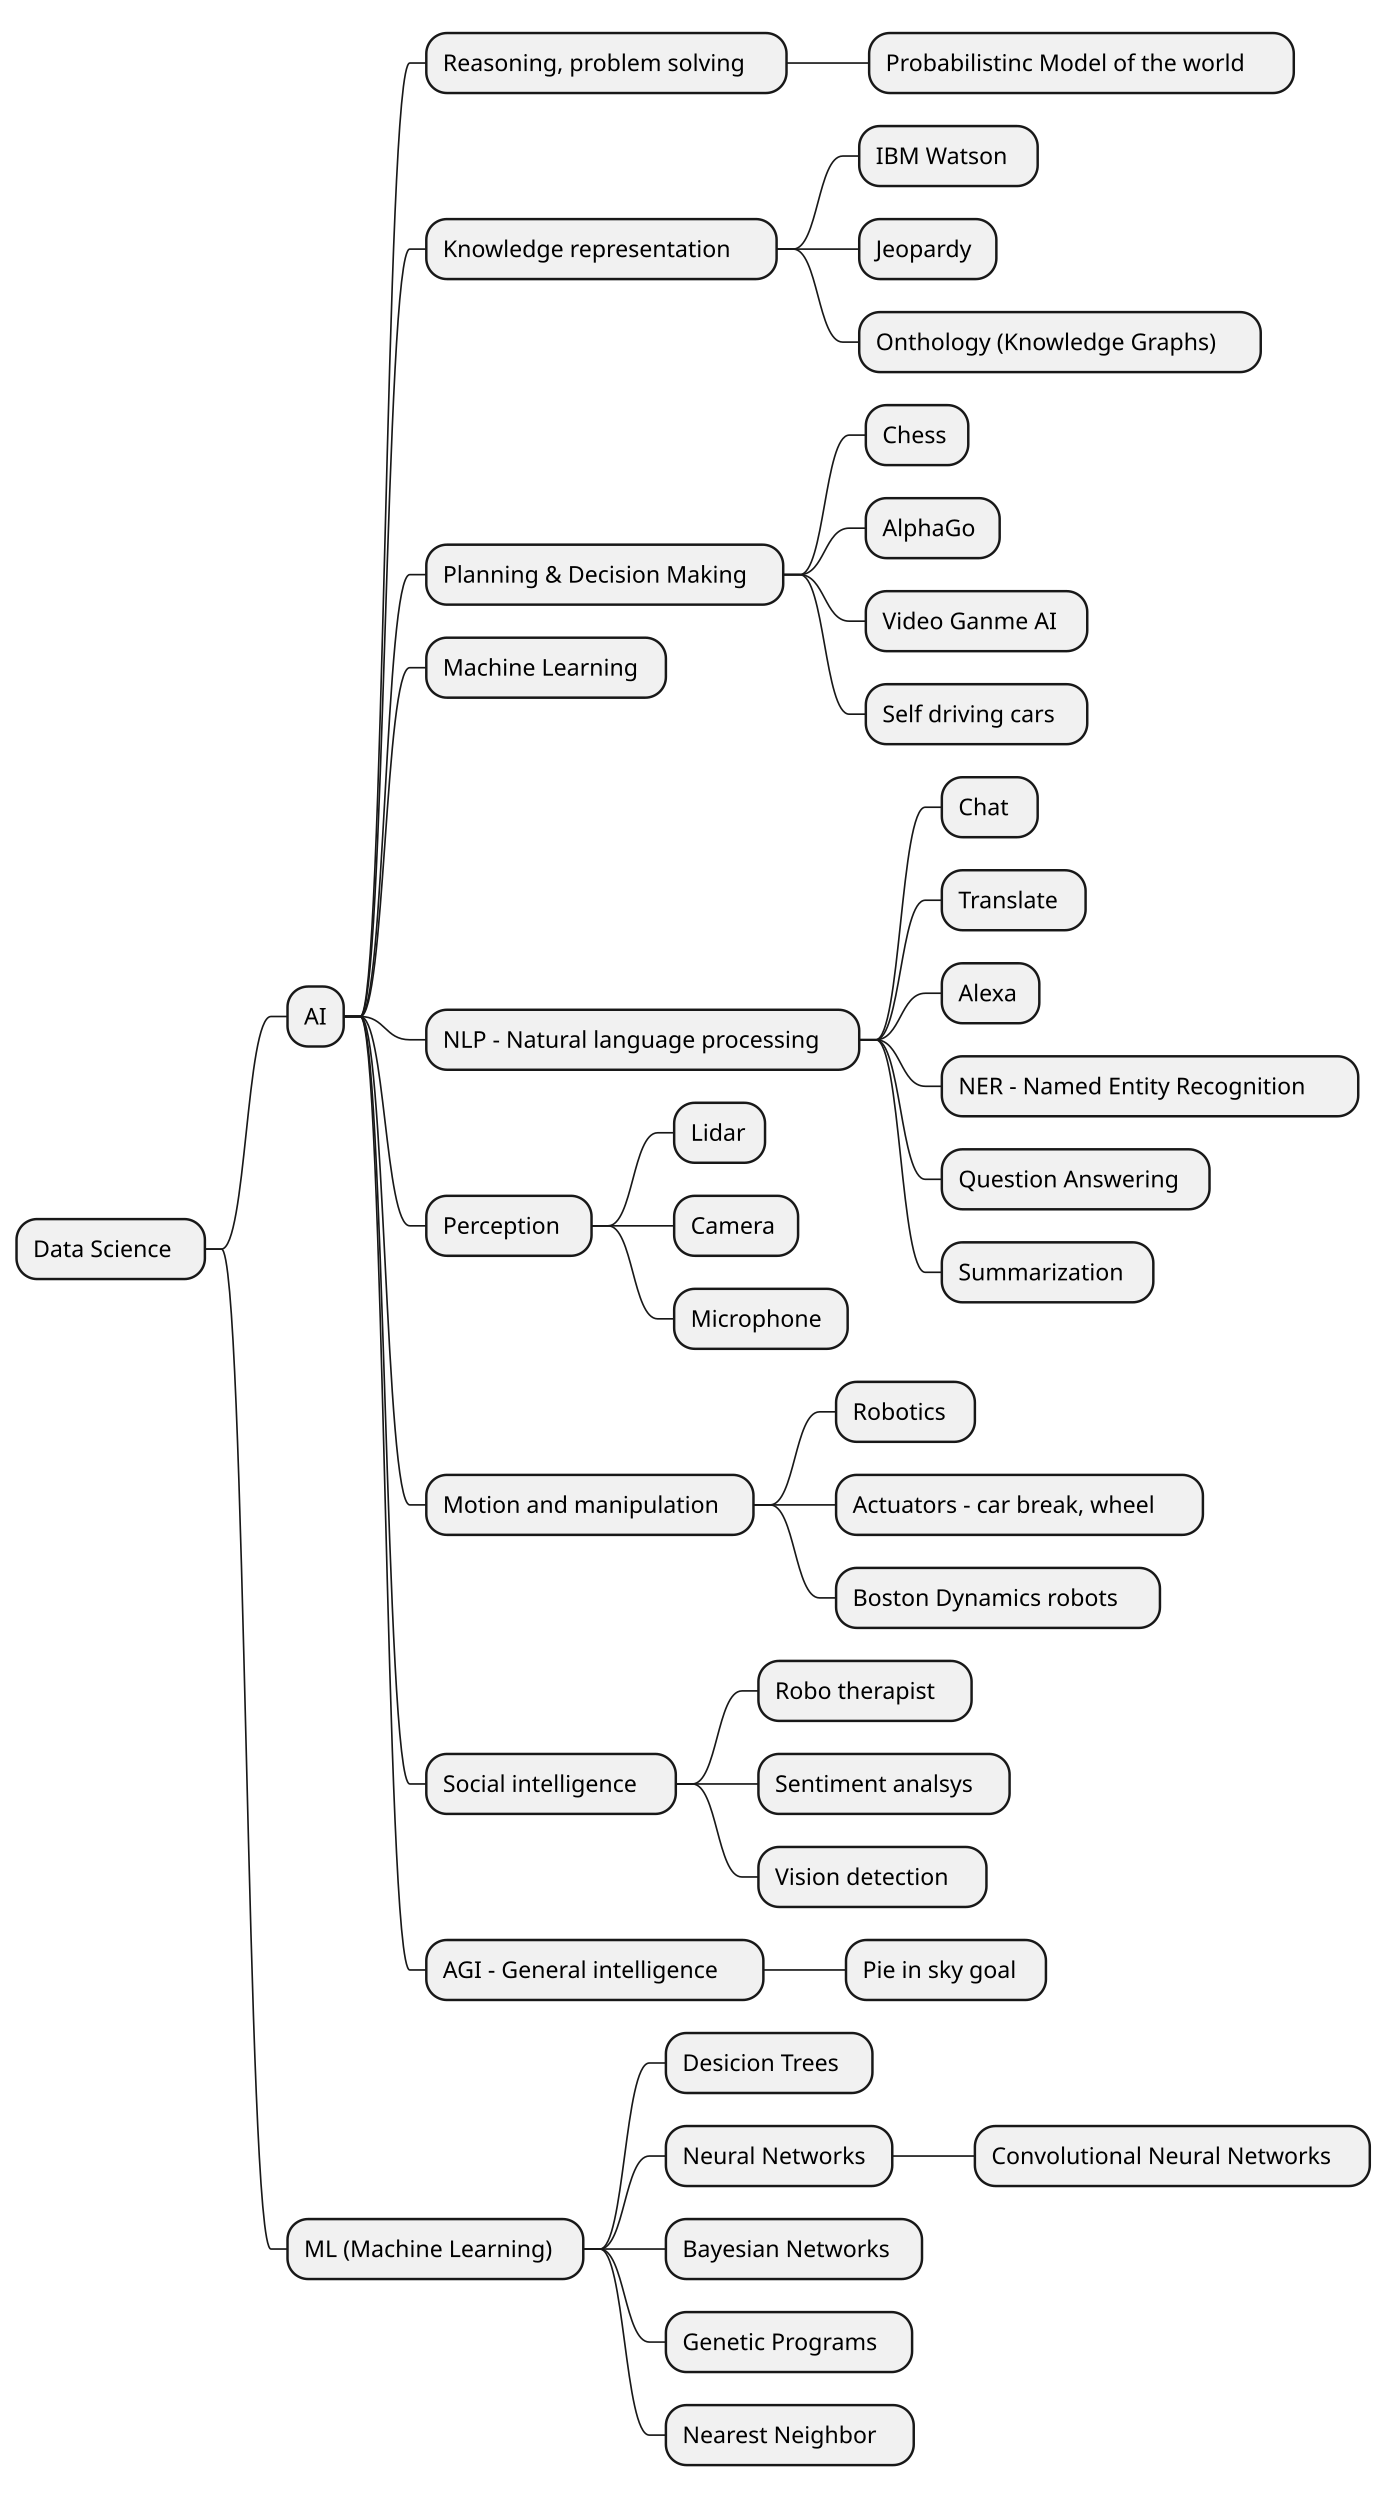
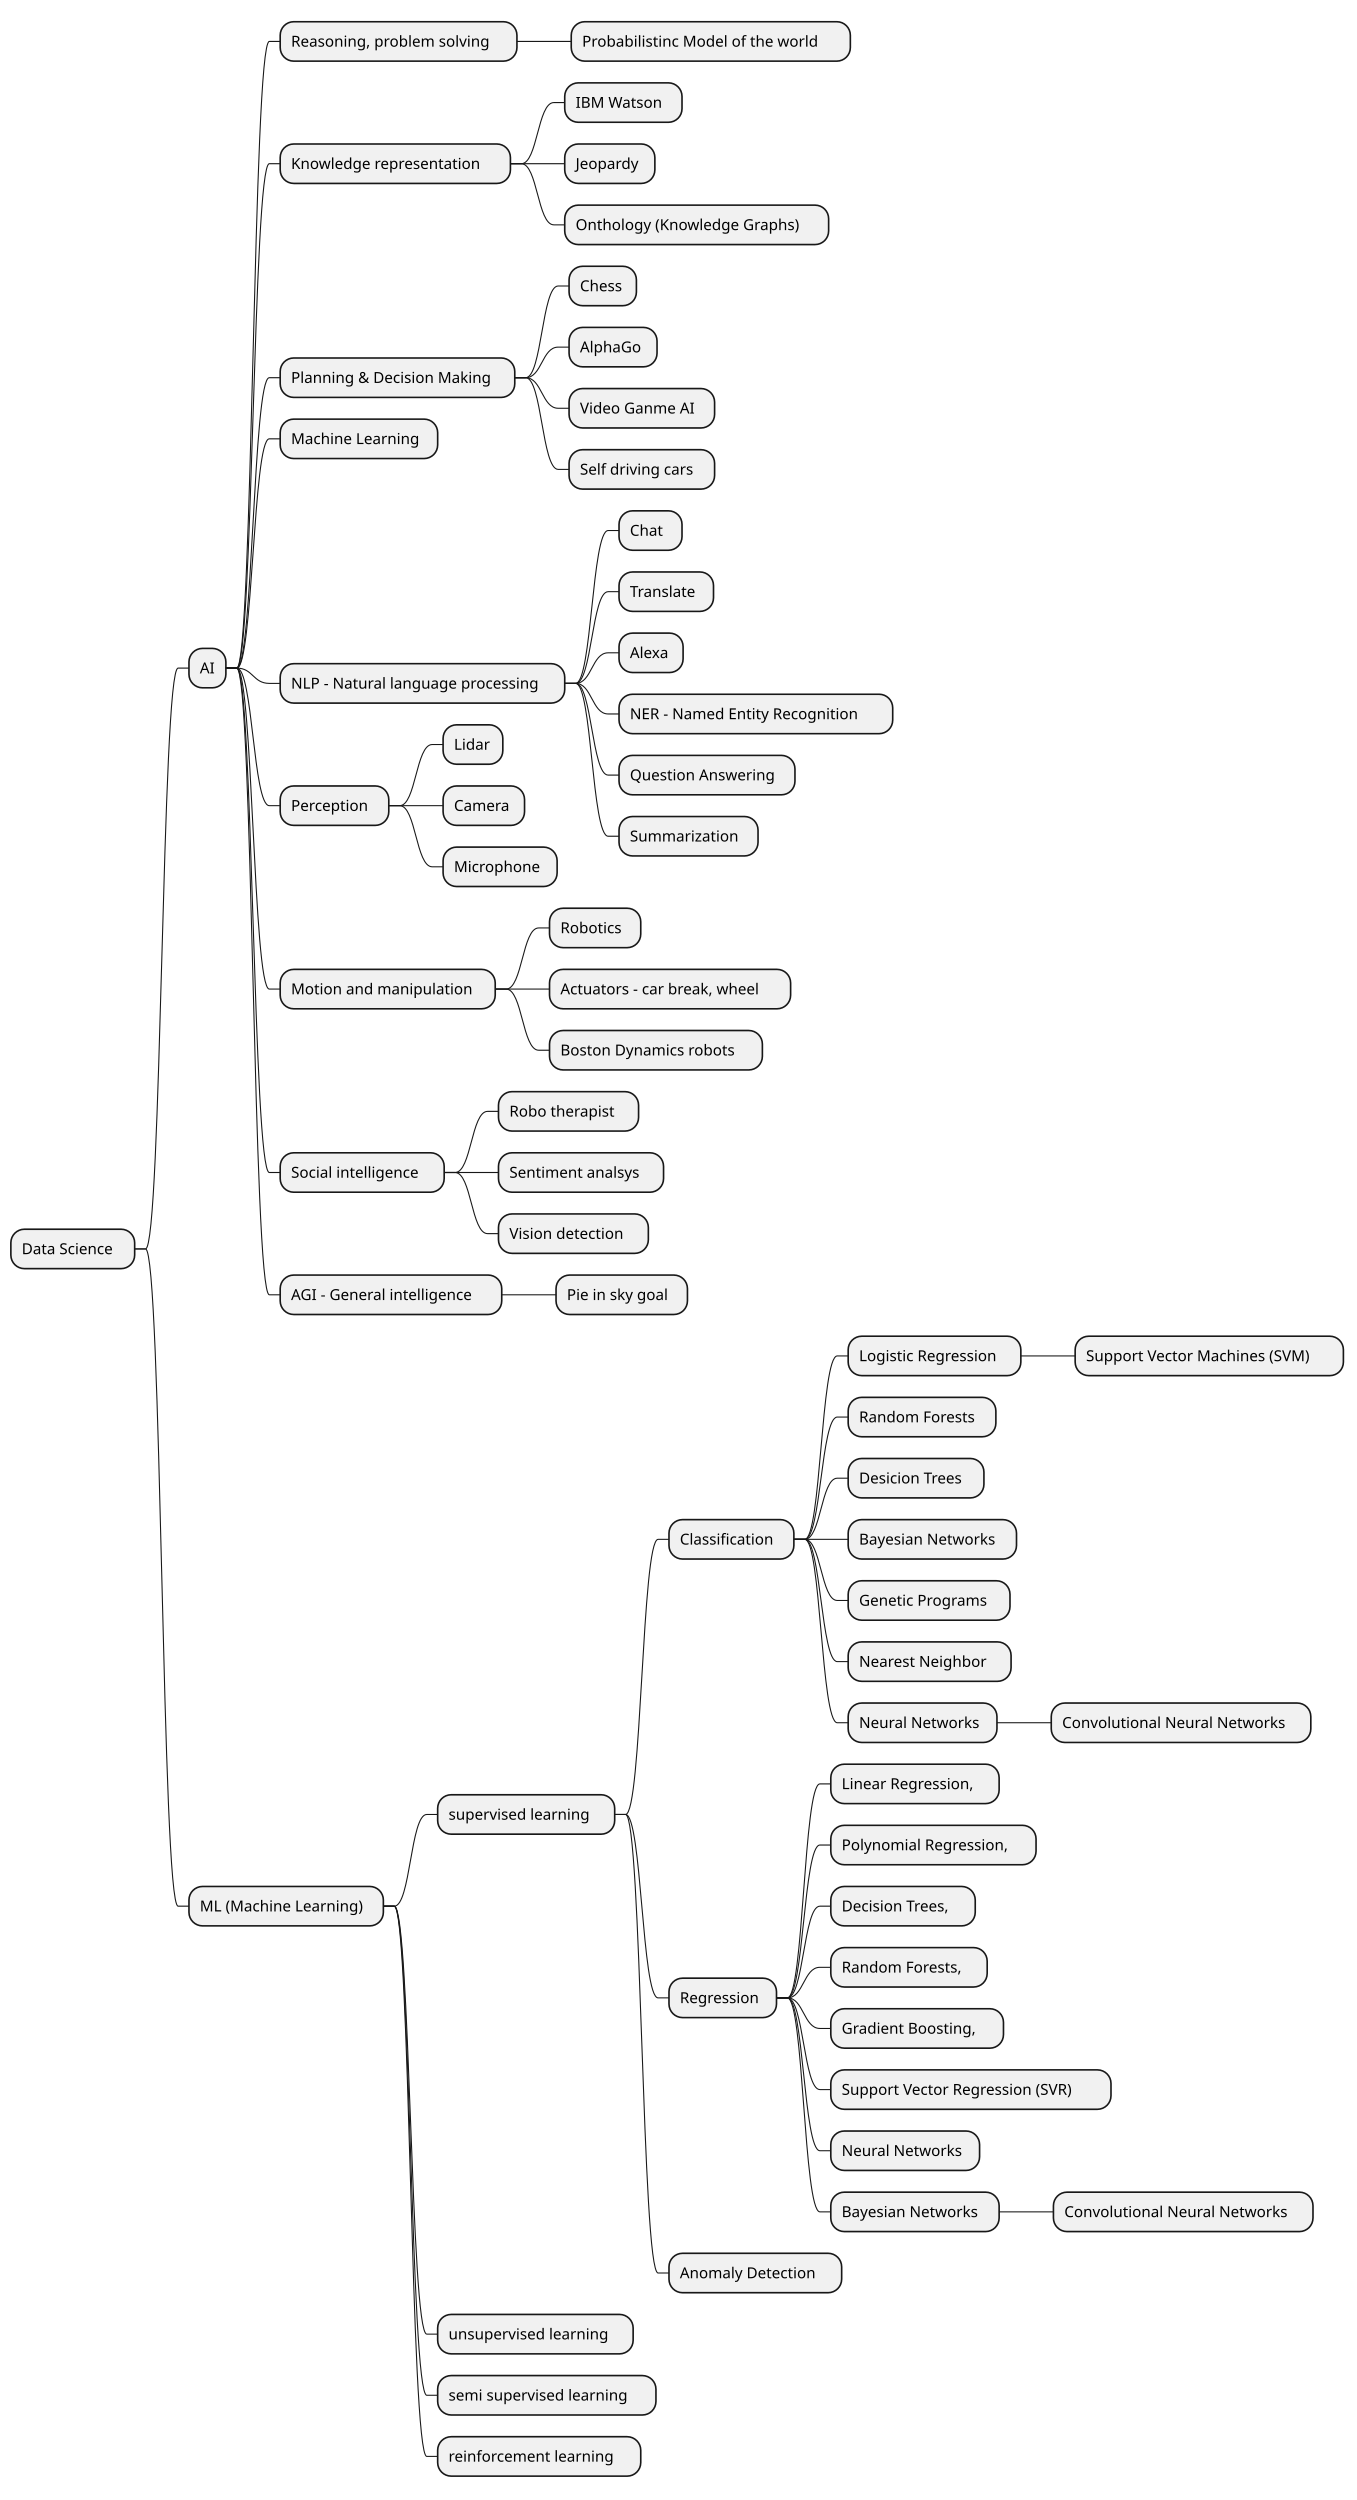
- <svg xmlns="http://www.w3.org/2000/svg" contentStyleType="text/css" height="1513px" preserveAspectRatio="none" style="width:841px;height:1513px;background:#FFFFFF;" version="1.1" viewBox="0 0 841 1513" width="841px" zoomAndPan="magnify">
+ <svg xmlns="http://www.w3.org/2000/svg" contentStyleType="text/css" height="2302px" preserveAspectRatio="none" style="width:1249px;height:2302px;background:#FFFFFF;" version="1.1" viewBox="0 0 1249 2302" width="1249px" zoomAndPan="magnify">
  <defs />
  <g>
-     <rect fill="#F1F1F1" height="36.297" rx="12.5" ry="12.5" style="stroke:#181818;stroke-width:1.5;" width="114" x="10" y="737.785" />
-     <text fill="#000000" font-family="sans-serif" font-size="14" lengthAdjust="spacing" textLength="94" x="20" y="760.78">Data Science</text>
+     <rect fill="#F1F1F1" height="36.297" rx="12.5" ry="12.5" style="stroke:#181818;stroke-width:1.5;" width="114" x="10" y="1131.863" />
+     <text fill="#000000" font-family="sans-serif" font-size="14" lengthAdjust="spacing" textLength="94" x="20" y="1154.858">Data Science</text>
    <rect fill="#F1F1F1" height="36.297" rx="12.5" ry="12.5" style="stroke:#181818;stroke-width:1.5;" width="34" x="174" y="597.043" />
    <text fill="#000000" font-family="sans-serif" font-size="14" lengthAdjust="spacing" textLength="14" x="184" y="620.038">AI</text>
    <rect fill="#F1F1F1" height="36.297" rx="12.5" ry="12.5" style="stroke:#181818;stroke-width:1.5;" width="218" x="258" y="20" />
    <text fill="#000000" font-family="sans-serif" font-size="14" lengthAdjust="spacing" textLength="198" x="268" y="42.995">Reasoning, problem solving</text>
    <rect fill="#F1F1F1" height="36.297" rx="12.5" ry="12.5" style="stroke:#181818;stroke-width:1.5;" width="257" x="526" y="20" />
    <text fill="#000000" font-family="sans-serif" font-size="14" lengthAdjust="spacing" textLength="237" x="536" y="42.995">Probabilistinc Model of the world</text>
    <path d="M476,38.148 L486,38.148 C501,38.148 501,38.148 516,38.148 L526,38.148 " fill="none" style="stroke:#181818;stroke-width:1.0;" />
    <path d="M208,615.191 L218,615.191 C233,615.191 233,38.148 248,38.148 L258,38.148 " fill="none" style="stroke:#181818;stroke-width:1.0;" />
    <rect fill="#F1F1F1" height="36.297" rx="12.5" ry="12.5" style="stroke:#181818;stroke-width:1.5;" width="212" x="258" y="132.594" />
    <text fill="#000000" font-family="sans-serif" font-size="14" lengthAdjust="spacing" textLength="192" x="268" y="155.589">Knowledge representation</text>
    <rect fill="#F1F1F1" height="36.297" rx="12.5" ry="12.5" style="stroke:#181818;stroke-width:1.5;" width="108" x="520" y="76.297" />
    <text fill="#000000" font-family="sans-serif" font-size="14" lengthAdjust="spacing" textLength="84" x="530" y="99.292">IBM Watson</text>
    <path d="M470,150.742 L480,150.742 C495,150.742 495,94.445 510,94.445 L520,94.445 " fill="none" style="stroke:#181818;stroke-width:1.0;" />
    <rect fill="#F1F1F1" height="36.297" rx="12.5" ry="12.5" style="stroke:#181818;stroke-width:1.5;" width="83" x="520" y="132.594" />
    <text fill="#000000" font-family="sans-serif" font-size="14" lengthAdjust="spacing" textLength="63" x="530" y="155.589">Jeopardy</text>
    <path d="M470,150.742 L480,150.742 C495,150.742 495,150.742 510,150.742 L520,150.742 " fill="none" style="stroke:#181818;stroke-width:1.0;" />
    <rect fill="#F1F1F1" height="36.297" rx="12.5" ry="12.5" style="stroke:#181818;stroke-width:1.5;" width="243" x="520" y="188.891" />
    <text fill="#000000" font-family="sans-serif" font-size="14" lengthAdjust="spacing" textLength="223" x="530" y="211.886">Onthology (Knowledge Graphs)</text>
    <path d="M470,150.742 L480,150.742 C495,150.742 495,207.039 510,207.039 L520,207.039 " fill="none" style="stroke:#181818;stroke-width:1.0;" />
    <path d="M208,615.191 L218,615.191 C233,615.191 233,150.742 248,150.742 L258,150.742 " fill="none" style="stroke:#181818;stroke-width:1.0;" />
    <rect fill="#F1F1F1" height="36.297" rx="12.5" ry="12.5" style="stroke:#181818;stroke-width:1.5;" width="216" x="258" y="329.633" />
    <text fill="#000000" font-family="sans-serif" font-size="14" lengthAdjust="spacing" textLength="196" x="268" y="352.628">Planning &amp; Decision Making</text>
    <rect fill="#F1F1F1" height="36.297" rx="12.5" ry="12.5" style="stroke:#181818;stroke-width:1.5;" width="62" x="524" y="245.188" />
    <text fill="#000000" font-family="sans-serif" font-size="14" lengthAdjust="spacing" textLength="42" x="534" y="268.183">Chess</text>
    <path d="M474,347.781 L484,347.781 C499,347.781 499,263.336 514,263.336 L524,263.336 " fill="none" style="stroke:#181818;stroke-width:1.0;" />
    <rect fill="#F1F1F1" height="36.297" rx="12.5" ry="12.5" style="stroke:#181818;stroke-width:1.5;" width="81" x="524" y="301.484" />
    <text fill="#000000" font-family="sans-serif" font-size="14" lengthAdjust="spacing" textLength="61" x="534" y="324.479">AlphaGo</text>
    <path d="M474,347.781 L484,347.781 C499,347.781 499,319.633 514,319.633 L524,319.633 " fill="none" style="stroke:#181818;stroke-width:1.0;" />
    <rect fill="#F1F1F1" height="36.297" rx="12.5" ry="12.5" style="stroke:#181818;stroke-width:1.5;" width="134" x="524" y="357.781" />
    <text fill="#000000" font-family="sans-serif" font-size="14" lengthAdjust="spacing" textLength="114" x="534" y="380.776">Video Ganme AI</text>
    <path d="M474,347.781 L484,347.781 C499,347.781 499,375.93 514,375.93 L524,375.93 " fill="none" style="stroke:#181818;stroke-width:1.0;" />
    <rect fill="#F1F1F1" height="36.297" rx="12.5" ry="12.5" style="stroke:#181818;stroke-width:1.5;" width="134" x="524" y="414.078" />
    <text fill="#000000" font-family="sans-serif" font-size="14" lengthAdjust="spacing" textLength="114" x="534" y="437.073">Self driving cars</text>
    <path d="M474,347.781 L484,347.781 C499,347.781 499,432.227 514,432.227 L524,432.227 " fill="none" style="stroke:#181818;stroke-width:1.0;" />
    <path d="M208,615.191 L218,615.191 C233,615.191 233,347.781 248,347.781 L258,347.781 " fill="none" style="stroke:#181818;stroke-width:1.0;" />
    <rect fill="#F1F1F1" height="36.297" rx="12.5" ry="12.5" style="stroke:#181818;stroke-width:1.5;" width="145" x="258" y="385.93" />
    <text fill="#000000" font-family="sans-serif" font-size="14" lengthAdjust="spacing" textLength="125" x="268" y="408.925">Machine Learning</text>
    <path d="M208,615.191 L218,615.191 C233,615.191 233,404.078 248,404.078 L258,404.078 " fill="none" style="stroke:#181818;stroke-width:1.0;" />
    <rect fill="#F1F1F1" height="36.297" rx="12.5" ry="12.5" style="stroke:#181818;stroke-width:1.5;" width="262" x="258" y="611.117" />
    <text fill="#000000" font-family="sans-serif" font-size="14" lengthAdjust="spacing" textLength="242" x="268" y="634.112">NLP - Natural language processing</text>
    <rect fill="#F1F1F1" height="36.297" rx="12.5" ry="12.5" style="stroke:#181818;stroke-width:1.5;" width="58" x="570" y="470.375" />
    <text fill="#000000" font-family="sans-serif" font-size="14" lengthAdjust="spacing" textLength="34" x="580" y="493.37">Chat</text>
    <path d="M520,629.266 L530,629.266 C545,629.266 545,488.523 560,488.523 L570,488.523 " fill="none" style="stroke:#181818;stroke-width:1.0;" />
    <rect fill="#F1F1F1" height="36.297" rx="12.5" ry="12.5" style="stroke:#181818;stroke-width:1.5;" width="87" x="570" y="526.672" />
    <text fill="#000000" font-family="sans-serif" font-size="14" lengthAdjust="spacing" textLength="67" x="580" y="549.667">Translate</text>
    <path d="M520,629.266 L530,629.266 C545,629.266 545,544.82 560,544.82 L570,544.82 " fill="none" style="stroke:#181818;stroke-width:1.0;" />
    <rect fill="#F1F1F1" height="36.297" rx="12.5" ry="12.5" style="stroke:#181818;stroke-width:1.5;" width="59" x="570" y="582.969" />
    <text fill="#000000" font-family="sans-serif" font-size="14" lengthAdjust="spacing" textLength="39" x="580" y="605.964">Alexa</text>
    <path d="M520,629.266 L530,629.266 C545,629.266 545,601.117 560,601.117 L570,601.117 " fill="none" style="stroke:#181818;stroke-width:1.0;" />
    <rect fill="#F1F1F1" height="36.297" rx="12.5" ry="12.5" style="stroke:#181818;stroke-width:1.5;" width="252" x="570" y="639.266" />
    <text fill="#000000" font-family="sans-serif" font-size="14" lengthAdjust="spacing" textLength="232" x="580" y="662.261">NER - Named Entity Recognition</text>
    <path d="M520,629.266 L530,629.266 C545,629.266 545,657.414 560,657.414 L570,657.414 " fill="none" style="stroke:#181818;stroke-width:1.0;" />
    <rect fill="#F1F1F1" height="36.297" rx="12.5" ry="12.5" style="stroke:#181818;stroke-width:1.5;" width="162" x="570" y="695.562" />
    <text fill="#000000" font-family="sans-serif" font-size="14" lengthAdjust="spacing" textLength="142" x="580" y="718.558">Question Answering</text>
    <path d="M520,629.266 L530,629.266 C545,629.266 545,713.711 560,713.711 L570,713.711 " fill="none" style="stroke:#181818;stroke-width:1.0;" />
    <rect fill="#F1F1F1" height="36.297" rx="12.5" ry="12.5" style="stroke:#181818;stroke-width:1.5;" width="128" x="570" y="751.859" />
    <text fill="#000000" font-family="sans-serif" font-size="14" lengthAdjust="spacing" textLength="108" x="580" y="774.855">Summarization</text>
    <path d="M520,629.266 L530,629.266 C545,629.266 545,770.008 560,770.008 L570,770.008 " fill="none" style="stroke:#181818;stroke-width:1.0;" />
    <path d="M208,615.191 L218,615.191 C233,615.191 233,629.266 248,629.266 L258,629.266 " fill="none" style="stroke:#181818;stroke-width:1.0;" />
    <rect fill="#F1F1F1" height="36.297" rx="12.5" ry="12.5" style="stroke:#181818;stroke-width:1.5;" width="100" x="258" y="723.711" />
    <text fill="#000000" font-family="sans-serif" font-size="14" lengthAdjust="spacing" textLength="80" x="268" y="746.706">Perception</text>
    <rect fill="#F1F1F1" height="36.297" rx="12.5" ry="12.5" style="stroke:#181818;stroke-width:1.5;" width="55" x="408" y="667.414" />
    <text fill="#000000" font-family="sans-serif" font-size="14" lengthAdjust="spacing" textLength="35" x="418" y="690.409">Lidar</text>
    <path d="M358,741.859 L368,741.859 C383,741.859 383,685.562 398,685.562 L408,685.562 " fill="none" style="stroke:#181818;stroke-width:1.0;" />
    <rect fill="#F1F1F1" height="36.297" rx="12.5" ry="12.5" style="stroke:#181818;stroke-width:1.5;" width="75" x="408" y="723.711" />
    <text fill="#000000" font-family="sans-serif" font-size="14" lengthAdjust="spacing" textLength="55" x="418" y="746.706">Camera</text>
    <path d="M358,741.859 L368,741.859 C383,741.859 383,741.859 398,741.859 L408,741.859 " fill="none" style="stroke:#181818;stroke-width:1.0;" />
    <rect fill="#F1F1F1" height="36.297" rx="12.5" ry="12.5" style="stroke:#181818;stroke-width:1.5;" width="105" x="408" y="780.008" />
    <text fill="#000000" font-family="sans-serif" font-size="14" lengthAdjust="spacing" textLength="85" x="418" y="803.003">Microphone</text>
    <path d="M358,741.859 L368,741.859 C383,741.859 383,798.156 398,798.156 L408,798.156 " fill="none" style="stroke:#181818;stroke-width:1.0;" />
    <path d="M208,615.191 L218,615.191 C233,615.191 233,741.859 248,741.859 L258,741.859 " fill="none" style="stroke:#181818;stroke-width:1.0;" />
    <rect fill="#F1F1F1" height="36.297" rx="12.5" ry="12.5" style="stroke:#181818;stroke-width:1.5;" width="198" x="258" y="892.602" />
    <text fill="#000000" font-family="sans-serif" font-size="14" lengthAdjust="spacing" textLength="178" x="268" y="915.597">Motion and manipulation</text>
    <rect fill="#F1F1F1" height="36.297" rx="12.5" ry="12.5" style="stroke:#181818;stroke-width:1.5;" width="84" x="506" y="836.305" />
    <text fill="#000000" font-family="sans-serif" font-size="14" lengthAdjust="spacing" textLength="64" x="516" y="859.3">Robotics</text>
    <path d="M456,910.75 L466,910.75 C481,910.75 481,854.453 496,854.453 L506,854.453 " fill="none" style="stroke:#181818;stroke-width:1.0;" />
    <rect fill="#F1F1F1" height="36.297" rx="12.5" ry="12.5" style="stroke:#181818;stroke-width:1.5;" width="222" x="506" y="892.602" />
    <text fill="#000000" font-family="sans-serif" font-size="14" lengthAdjust="spacing" textLength="202" x="516" y="915.597">Actuators - car break, wheel</text>
    <path d="M456,910.75 L466,910.75 C481,910.75 481,910.75 496,910.75 L506,910.75 " fill="none" style="stroke:#181818;stroke-width:1.0;" />
    <rect fill="#F1F1F1" height="36.297" rx="12.5" ry="12.5" style="stroke:#181818;stroke-width:1.5;" width="196" x="506" y="948.898" />
    <text fill="#000000" font-family="sans-serif" font-size="14" lengthAdjust="spacing" textLength="176" x="516" y="971.894">Boston Dynamics robots</text>
    <path d="M456,910.75 L466,910.75 C481,910.75 481,967.047 496,967.047 L506,967.047 " fill="none" style="stroke:#181818;stroke-width:1.0;" />
    <path d="M208,615.191 L218,615.191 C233,615.191 233,910.75 248,910.75 L258,910.75 " fill="none" style="stroke:#181818;stroke-width:1.0;" />
    <rect fill="#F1F1F1" height="36.297" rx="12.5" ry="12.5" style="stroke:#181818;stroke-width:1.5;" width="151" x="258" y="1061.492" />
    <text fill="#000000" font-family="sans-serif" font-size="14" lengthAdjust="spacing" textLength="131" x="268" y="1084.487">Social intelligence</text>
    <rect fill="#F1F1F1" height="36.297" rx="12.5" ry="12.5" style="stroke:#181818;stroke-width:1.5;" width="129" x="459" y="1005.195" />
    <text fill="#000000" font-family="sans-serif" font-size="14" lengthAdjust="spacing" textLength="109" x="469" y="1028.19">Robo therapist</text>
    <path d="M409,1079.641 L419,1079.641 C434,1079.641 434,1023.344 449,1023.344 L459,1023.344 " fill="none" style="stroke:#181818;stroke-width:1.0;" />
    <rect fill="#F1F1F1" height="36.297" rx="12.5" ry="12.5" style="stroke:#181818;stroke-width:1.5;" width="152" x="459" y="1061.492" />
    <text fill="#000000" font-family="sans-serif" font-size="14" lengthAdjust="spacing" textLength="132" x="469" y="1084.487">Sentiment analsys</text>
    <path d="M409,1079.641 L419,1079.641 C434,1079.641 434,1079.641 449,1079.641 L459,1079.641 " fill="none" style="stroke:#181818;stroke-width:1.0;" />
    <rect fill="#F1F1F1" height="36.297" rx="12.5" ry="12.5" style="stroke:#181818;stroke-width:1.5;" width="138" x="459" y="1117.789" />
    <text fill="#000000" font-family="sans-serif" font-size="14" lengthAdjust="spacing" textLength="118" x="469" y="1140.784">Vision detection</text>
    <path d="M409,1079.641 L419,1079.641 C434,1079.641 434,1135.938 449,1135.938 L459,1135.938 " fill="none" style="stroke:#181818;stroke-width:1.0;" />
    <path d="M208,615.191 L218,615.191 C233,615.191 233,1079.641 248,1079.641 L258,1079.641 " fill="none" style="stroke:#181818;stroke-width:1.0;" />
    <rect fill="#F1F1F1" height="36.297" rx="12.5" ry="12.5" style="stroke:#181818;stroke-width:1.5;" width="204" x="258" y="1174.086" />
    <text fill="#000000" font-family="sans-serif" font-size="14" lengthAdjust="spacing" textLength="184" x="268" y="1197.081">AGI - General intelligence</text>
    <rect fill="#F1F1F1" height="36.297" rx="12.5" ry="12.5" style="stroke:#181818;stroke-width:1.5;" width="121" x="512" y="1174.086" />
    <text fill="#000000" font-family="sans-serif" font-size="14" lengthAdjust="spacing" textLength="101" x="522" y="1197.081">Pie in sky goal</text>
    <path d="M462,1192.234 L472,1192.234 C487,1192.234 487,1192.234 502,1192.234 L512,1192.234 " fill="none" style="stroke:#181818;stroke-width:1.0;" />
    <path d="M208,615.191 L218,615.191 C233,615.191 233,1192.234 248,1192.234 L258,1192.234 " fill="none" style="stroke:#181818;stroke-width:1.0;" />
-     <path d="M124,755.934 L134,755.934 C149,755.934 149,615.191 164,615.191 L174,615.191 " fill="none" style="stroke:#181818;stroke-width:1.0;" />
-     <rect fill="#F1F1F1" height="36.297" rx="12.5" ry="12.5" style="stroke:#181818;stroke-width:1.5;" width="179" x="174" y="1342.977" />
-     <text fill="#000000" font-family="sans-serif" font-size="14" lengthAdjust="spacing" textLength="159" x="184" y="1365.972">ML (Machine Learning)</text>
-     <rect fill="#F1F1F1" height="36.297" rx="12.5" ry="12.5" style="stroke:#181818;stroke-width:1.5;" width="125" x="403" y="1230.383" />
-     <text fill="#000000" font-family="sans-serif" font-size="14" lengthAdjust="spacing" textLength="105" x="413" y="1253.378">Desicion Trees</text>
-     <path d="M353,1361.125 L363,1361.125 C378,1361.125 378,1248.531 393,1248.531 L403,1248.531 " fill="none" style="stroke:#181818;stroke-width:1.0;" />
-     <rect fill="#F1F1F1" height="36.297" rx="12.5" ry="12.5" style="stroke:#181818;stroke-width:1.5;" width="137" x="403" y="1286.68" />
-     <text fill="#000000" font-family="sans-serif" font-size="14" lengthAdjust="spacing" textLength="117" x="413" y="1309.675">Neural Networks</text>
-     <rect fill="#F1F1F1" height="36.297" rx="12.5" ry="12.5" style="stroke:#181818;stroke-width:1.5;" width="239" x="590" y="1286.68" />
-     <text fill="#000000" font-family="sans-serif" font-size="14" lengthAdjust="spacing" textLength="219" x="600" y="1309.675">Convolutional Neural Networks</text>
-     <path d="M540,1304.828 L550,1304.828 C565,1304.828 565,1304.828 580,1304.828 L590,1304.828 " fill="none" style="stroke:#181818;stroke-width:1.0;" />
-     <path d="M353,1361.125 L363,1361.125 C378,1361.125 378,1304.828 393,1304.828 L403,1304.828 " fill="none" style="stroke:#181818;stroke-width:1.0;" />
-     <rect fill="#F1F1F1" height="36.297" rx="12.5" ry="12.5" style="stroke:#181818;stroke-width:1.5;" width="155" x="403" y="1342.977" />
-     <text fill="#000000" font-family="sans-serif" font-size="14" lengthAdjust="spacing" textLength="135" x="413" y="1365.972">Bayesian Networks</text>
-     <path d="M353,1361.125 L363,1361.125 C378,1361.125 378,1361.125 393,1361.125 L403,1361.125 " fill="none" style="stroke:#181818;stroke-width:1.0;" />
-     <rect fill="#F1F1F1" height="36.297" rx="12.5" ry="12.5" style="stroke:#181818;stroke-width:1.5;" width="149" x="403" y="1399.273" />
-     <text fill="#000000" font-family="sans-serif" font-size="14" lengthAdjust="spacing" textLength="129" x="413" y="1422.269">Genetic Programs</text>
-     <path d="M353,1361.125 L363,1361.125 C378,1361.125 378,1417.422 393,1417.422 L403,1417.422 " fill="none" style="stroke:#181818;stroke-width:1.0;" />
-     <rect fill="#F1F1F1" height="36.297" rx="12.5" ry="12.5" style="stroke:#181818;stroke-width:1.5;" width="150" x="403" y="1455.57" />
-     <text fill="#000000" font-family="sans-serif" font-size="14" lengthAdjust="spacing" textLength="126" x="413" y="1478.565">Nearest Neighbor</text>
-     <path d="M353,1361.125 L363,1361.125 C378,1361.125 378,1473.719 393,1473.719 L403,1473.719 " fill="none" style="stroke:#181818;stroke-width:1.0;" />
-     <path d="M124,755.934 L134,755.934 C149,755.934 149,1361.125 164,1361.125 L174,1361.125 " fill="none" style="stroke:#181818;stroke-width:1.0;" />
+     <path d="M124,1150.012 L134,1150.012 C149,1150.012 149,615.191 164,615.191 L174,615.191 " fill="none" style="stroke:#181818;stroke-width:1.0;" />
+     <rect fill="#F1F1F1" height="36.297" rx="12.5" ry="12.5" style="stroke:#181818;stroke-width:1.5;" width="179" x="174" y="1737.055" />
+     <text fill="#000000" font-family="sans-serif" font-size="14" lengthAdjust="spacing" textLength="159" x="184" y="1760.05">ML (Machine Learning)</text>
+     <rect fill="#F1F1F1" height="36.297" rx="12.5" ry="12.5" style="stroke:#181818;stroke-width:1.5;" width="163" x="403" y="1652.609" />
+     <text fill="#000000" font-family="sans-serif" font-size="14" lengthAdjust="spacing" textLength="139" x="413" y="1675.604">supervised learning</text>
+     <rect fill="#F1F1F1" height="36.297" rx="12.5" ry="12.5" style="stroke:#181818;stroke-width:1.5;" width="115" x="616" y="1399.273" />
+     <text fill="#000000" font-family="sans-serif" font-size="14" lengthAdjust="spacing" textLength="95" x="626" y="1422.269">Classification</text>
+     <rect fill="#F1F1F1" height="36.297" rx="12.5" ry="12.5" style="stroke:#181818;stroke-width:1.5;" width="159" x="781" y="1230.383" />
+     <text fill="#000000" font-family="sans-serif" font-size="14" lengthAdjust="spacing" textLength="139" x="791" y="1253.378">Logistic Regression</text>
+     <rect fill="#F1F1F1" height="36.297" rx="12.5" ry="12.5" style="stroke:#181818;stroke-width:1.5;" width="247" x="990" y="1230.383" />
+     <text fill="#000000" font-family="sans-serif" font-size="14" lengthAdjust="spacing" textLength="227" x="1000" y="1253.378">Support Vector Machines (SVM)</text>
+     <path d="M940,1248.531 L950,1248.531 C965,1248.531 965,1248.531 980,1248.531 L990,1248.531 " fill="none" style="stroke:#181818;stroke-width:1.0;" />
+     <path d="M731,1417.422 L741,1417.422 C756,1417.422 756,1248.531 771,1248.531 L781,1248.531 " fill="none" style="stroke:#181818;stroke-width:1.0;" />
+     <rect fill="#F1F1F1" height="36.297" rx="12.5" ry="12.5" style="stroke:#181818;stroke-width:1.5;" width="136" x="781" y="1286.68" />
+     <text fill="#000000" font-family="sans-serif" font-size="14" lengthAdjust="spacing" textLength="116" x="791" y="1309.675">Random Forests</text>
+     <path d="M731,1417.422 L741,1417.422 C756,1417.422 756,1304.828 771,1304.828 L781,1304.828 " fill="none" style="stroke:#181818;stroke-width:1.0;" />
+     <rect fill="#F1F1F1" height="36.297" rx="12.5" ry="12.5" style="stroke:#181818;stroke-width:1.5;" width="125" x="781" y="1342.977" />
+     <text fill="#000000" font-family="sans-serif" font-size="14" lengthAdjust="spacing" textLength="105" x="791" y="1365.972">Desicion Trees</text>
+     <path d="M731,1417.422 L741,1417.422 C756,1417.422 756,1361.125 771,1361.125 L781,1361.125 " fill="none" style="stroke:#181818;stroke-width:1.0;" />
+     <rect fill="#F1F1F1" height="36.297" rx="12.5" ry="12.5" style="stroke:#181818;stroke-width:1.5;" width="155" x="781" y="1399.273" />
+     <text fill="#000000" font-family="sans-serif" font-size="14" lengthAdjust="spacing" textLength="135" x="791" y="1422.269">Bayesian Networks</text>
+     <path d="M731,1417.422 L741,1417.422 C756,1417.422 756,1417.422 771,1417.422 L781,1417.422 " fill="none" style="stroke:#181818;stroke-width:1.0;" />
+     <rect fill="#F1F1F1" height="36.297" rx="12.5" ry="12.5" style="stroke:#181818;stroke-width:1.5;" width="149" x="781" y="1455.57" />
+     <text fill="#000000" font-family="sans-serif" font-size="14" lengthAdjust="spacing" textLength="129" x="791" y="1478.565">Genetic Programs</text>
+     <path d="M731,1417.422 L741,1417.422 C756,1417.422 756,1473.719 771,1473.719 L781,1473.719 " fill="none" style="stroke:#181818;stroke-width:1.0;" />
+     <rect fill="#F1F1F1" height="36.297" rx="12.5" ry="12.5" style="stroke:#181818;stroke-width:1.5;" width="150" x="781" y="1511.867" />
+     <text fill="#000000" font-family="sans-serif" font-size="14" lengthAdjust="spacing" textLength="126" x="791" y="1534.862">Nearest Neighbor</text>
+     <path d="M731,1417.422 L741,1417.422 C756,1417.422 756,1530.016 771,1530.016 L781,1530.016 " fill="none" style="stroke:#181818;stroke-width:1.0;" />
+     <rect fill="#F1F1F1" height="36.297" rx="12.5" ry="12.5" style="stroke:#181818;stroke-width:1.5;" width="137" x="781" y="1568.164" />
+     <text fill="#000000" font-family="sans-serif" font-size="14" lengthAdjust="spacing" textLength="117" x="791" y="1591.159">Neural Networks</text>
+     <rect fill="#F1F1F1" height="36.297" rx="12.5" ry="12.5" style="stroke:#181818;stroke-width:1.5;" width="239" x="968" y="1568.164" />
+     <text fill="#000000" font-family="sans-serif" font-size="14" lengthAdjust="spacing" textLength="219" x="978" y="1591.159">Convolutional Neural Networks</text>
+     <path d="M918,1586.312 L928,1586.312 C943,1586.312 943,1586.312 958,1586.312 L968,1586.312 " fill="none" style="stroke:#181818;stroke-width:1.0;" />
+     <path d="M731,1417.422 L741,1417.422 C756,1417.422 756,1586.312 771,1586.312 L781,1586.312 " fill="none" style="stroke:#181818;stroke-width:1.0;" />
+     <path d="M566,1670.758 L576,1670.758 C591,1670.758 591,1417.422 606,1417.422 L616,1417.422 " fill="none" style="stroke:#181818;stroke-width:1.0;" />
+     <rect fill="#F1F1F1" height="36.297" rx="12.5" ry="12.5" style="stroke:#181818;stroke-width:1.5;" width="99" x="616" y="1821.5" />
+     <text fill="#000000" font-family="sans-serif" font-size="14" lengthAdjust="spacing" textLength="79" x="626" y="1844.495">Regression</text>
+     <rect fill="#F1F1F1" height="36.297" rx="12.5" ry="12.5" style="stroke:#181818;stroke-width:1.5;" width="155" x="765" y="1624.461" />
+     <text fill="#000000" font-family="sans-serif" font-size="14" lengthAdjust="spacing" textLength="131" x="775" y="1647.456">Linear Regression,</text>
+     <path d="M715,1839.648 L725,1839.648 C740,1839.648 740,1642.609 755,1642.609 L765,1642.609 " fill="none" style="stroke:#181818;stroke-width:1.0;" />
+     <rect fill="#F1F1F1" height="36.297" rx="12.5" ry="12.5" style="stroke:#181818;stroke-width:1.5;" width="189" x="765" y="1680.758" />
+     <text fill="#000000" font-family="sans-serif" font-size="14" lengthAdjust="spacing" textLength="165" x="775" y="1703.753">Polynomial Regression,</text>
+     <path d="M715,1839.648 L725,1839.648 C740,1839.648 740,1698.906 755,1698.906 L765,1698.906 " fill="none" style="stroke:#181818;stroke-width:1.0;" />
+     <rect fill="#F1F1F1" height="36.297" rx="12.5" ry="12.5" style="stroke:#181818;stroke-width:1.5;" width="133" x="765" y="1737.055" />
+     <text fill="#000000" font-family="sans-serif" font-size="14" lengthAdjust="spacing" textLength="109" x="775" y="1760.05">Decision Trees,</text>
+     <path d="M715,1839.648 L725,1839.648 C740,1839.648 740,1755.203 755,1755.203 L765,1755.203 " fill="none" style="stroke:#181818;stroke-width:1.0;" />
+     <rect fill="#F1F1F1" height="36.297" rx="12.5" ry="12.5" style="stroke:#181818;stroke-width:1.5;" width="144" x="765" y="1793.352" />
+     <text fill="#000000" font-family="sans-serif" font-size="14" lengthAdjust="spacing" textLength="120" x="775" y="1816.347">Random Forests,</text>
+     <path d="M715,1839.648 L725,1839.648 C740,1839.648 740,1811.5 755,1811.5 L765,1811.5 " fill="none" style="stroke:#181818;stroke-width:1.0;" />
+     <rect fill="#F1F1F1" height="36.297" rx="12.5" ry="12.5" style="stroke:#181818;stroke-width:1.5;" width="159" x="765" y="1849.648" />
+     <text fill="#000000" font-family="sans-serif" font-size="14" lengthAdjust="spacing" textLength="135" x="775" y="1872.644">Gradient Boosting,</text>
+     <path d="M715,1839.648 L725,1839.648 C740,1839.648 740,1867.797 755,1867.797 L765,1867.797 " fill="none" style="stroke:#181818;stroke-width:1.0;" />
+     <rect fill="#F1F1F1" height="36.297" rx="12.5" ry="12.5" style="stroke:#181818;stroke-width:1.5;" width="258" x="765" y="1905.945" />
+     <text fill="#000000" font-family="sans-serif" font-size="14" lengthAdjust="spacing" textLength="238" x="775" y="1928.94">Support Vector Regression (SVR)</text>
+     <path d="M715,1839.648 L725,1839.648 C740,1839.648 740,1924.094 755,1924.094 L765,1924.094 " fill="none" style="stroke:#181818;stroke-width:1.0;" />
+     <rect fill="#F1F1F1" height="36.297" rx="12.5" ry="12.5" style="stroke:#181818;stroke-width:1.5;" width="137" x="765" y="1962.242" />
+     <text fill="#000000" font-family="sans-serif" font-size="14" lengthAdjust="spacing" textLength="117" x="775" y="1985.237">Neural Networks</text>
+     <path d="M715,1839.648 L725,1839.648 C740,1839.648 740,1980.391 755,1980.391 L765,1980.391 " fill="none" style="stroke:#181818;stroke-width:1.0;" />
+     <rect fill="#F1F1F1" height="36.297" rx="12.5" ry="12.5" style="stroke:#181818;stroke-width:1.5;" width="155" x="765" y="2018.539" />
+     <text fill="#000000" font-family="sans-serif" font-size="14" lengthAdjust="spacing" textLength="135" x="775" y="2041.534">Bayesian Networks</text>
+     <rect fill="#F1F1F1" height="36.297" rx="12.5" ry="12.5" style="stroke:#181818;stroke-width:1.5;" width="239" x="970" y="2018.539" />
+     <text fill="#000000" font-family="sans-serif" font-size="14" lengthAdjust="spacing" textLength="219" x="980" y="2041.534">Convolutional Neural Networks</text>
+     <path d="M920,2036.688 L930,2036.688 C945,2036.688 945,2036.688 960,2036.688 L970,2036.688 " fill="none" style="stroke:#181818;stroke-width:1.0;" />
+     <path d="M715,1839.648 L725,1839.648 C740,1839.648 740,2036.688 755,2036.688 L765,2036.688 " fill="none" style="stroke:#181818;stroke-width:1.0;" />
+     <path d="M566,1670.758 L576,1670.758 C591,1670.758 591,1839.648 606,1839.648 L616,1839.648 " fill="none" style="stroke:#181818;stroke-width:1.0;" />
+     <rect fill="#F1F1F1" height="36.297" rx="12.5" ry="12.5" style="stroke:#181818;stroke-width:1.5;" width="159" x="616" y="2074.836" />
+     <text fill="#000000" font-family="sans-serif" font-size="14" lengthAdjust="spacing" textLength="139" x="626" y="2097.831">Anomaly Detection</text>
+     <path d="M566,1670.758 L576,1670.758 C591,1670.758 591,2092.984 606,2092.984 L616,2092.984 " fill="none" style="stroke:#181818;stroke-width:1.0;" />
+     <path d="M353,1755.203 L363,1755.203 C378,1755.203 378,1670.758 393,1670.758 L403,1670.758 " fill="none" style="stroke:#181818;stroke-width:1.0;" />
+     <rect fill="#F1F1F1" height="36.297" rx="12.5" ry="12.5" style="stroke:#181818;stroke-width:1.5;" width="180" x="403" y="2131.133" />
+     <text fill="#000000" font-family="sans-serif" font-size="14" lengthAdjust="spacing" textLength="156" x="413" y="2154.128">unsupervised learning</text>
+     <path d="M353,1755.203 L363,1755.203 C378,1755.203 378,2149.281 393,2149.281 L403,2149.281 " fill="none" style="stroke:#181818;stroke-width:1.0;" />
+     <rect fill="#F1F1F1" height="36.297" rx="12.5" ry="12.5" style="stroke:#181818;stroke-width:1.5;" width="201" x="403" y="2187.43" />
+     <text fill="#000000" font-family="sans-serif" font-size="14" lengthAdjust="spacing" textLength="177" x="413" y="2210.425">semi supervised learning</text>
+     <path d="M353,1755.203 L363,1755.203 C378,1755.203 378,2205.578 393,2205.578 L403,2205.578 " fill="none" style="stroke:#181818;stroke-width:1.0;" />
+     <rect fill="#F1F1F1" height="36.297" rx="12.5" ry="12.5" style="stroke:#181818;stroke-width:1.5;" width="187" x="403" y="2243.727" />
+     <text fill="#000000" font-family="sans-serif" font-size="14" lengthAdjust="spacing" textLength="167" x="413" y="2266.722">reinforcement learning</text>
+     <path d="M353,1755.203 L363,1755.203 C378,1755.203 378,2261.875 393,2261.875 L403,2261.875 " fill="none" style="stroke:#181818;stroke-width:1.0;" />
+     <path d="M124,1150.012 L134,1150.012 C149,1150.012 149,1755.203 164,1755.203 L174,1755.203 " fill="none" style="stroke:#181818;stroke-width:1.0;" />
  </g>
</svg>
